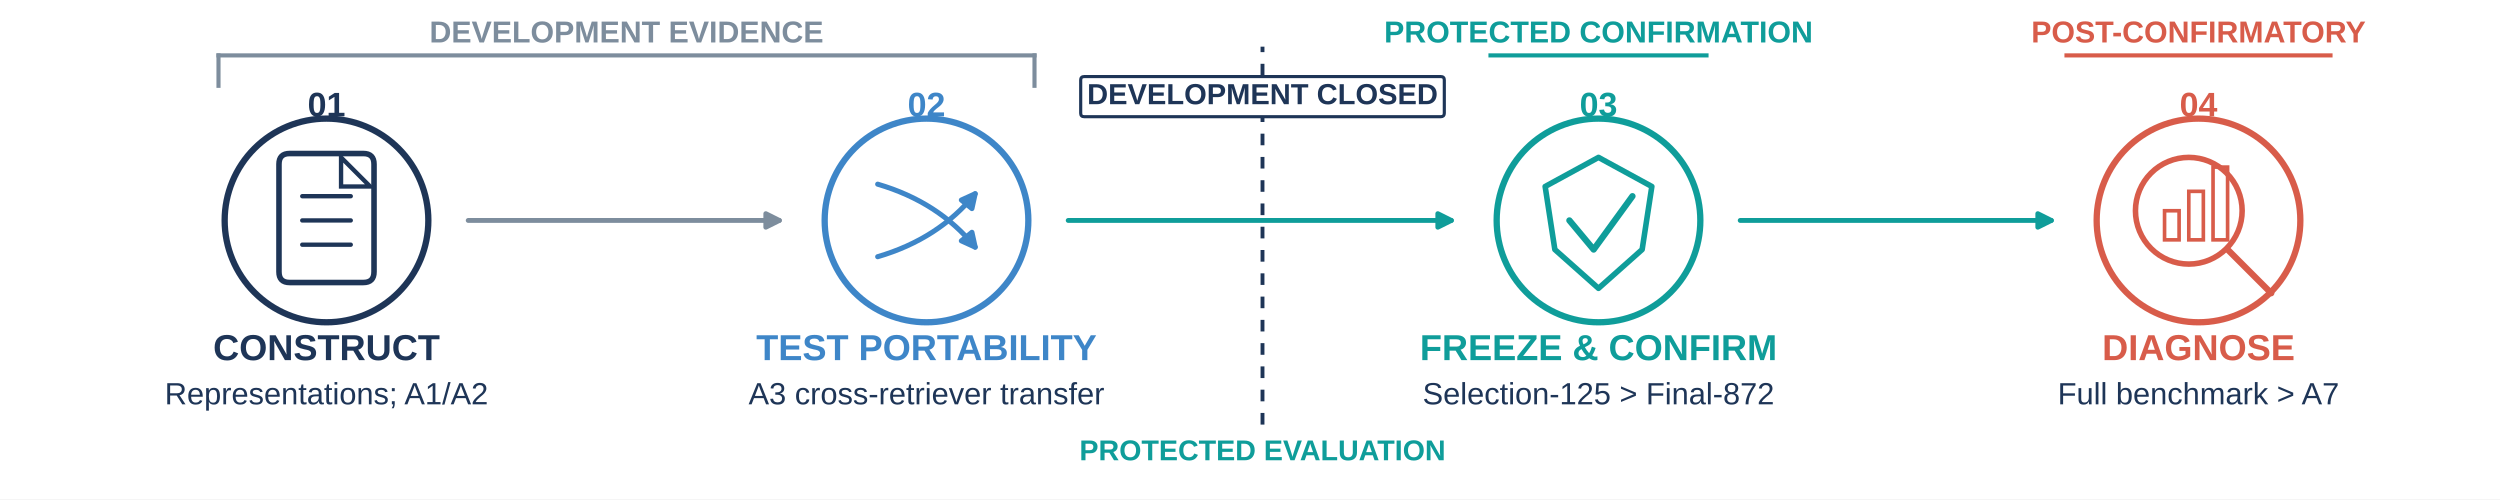
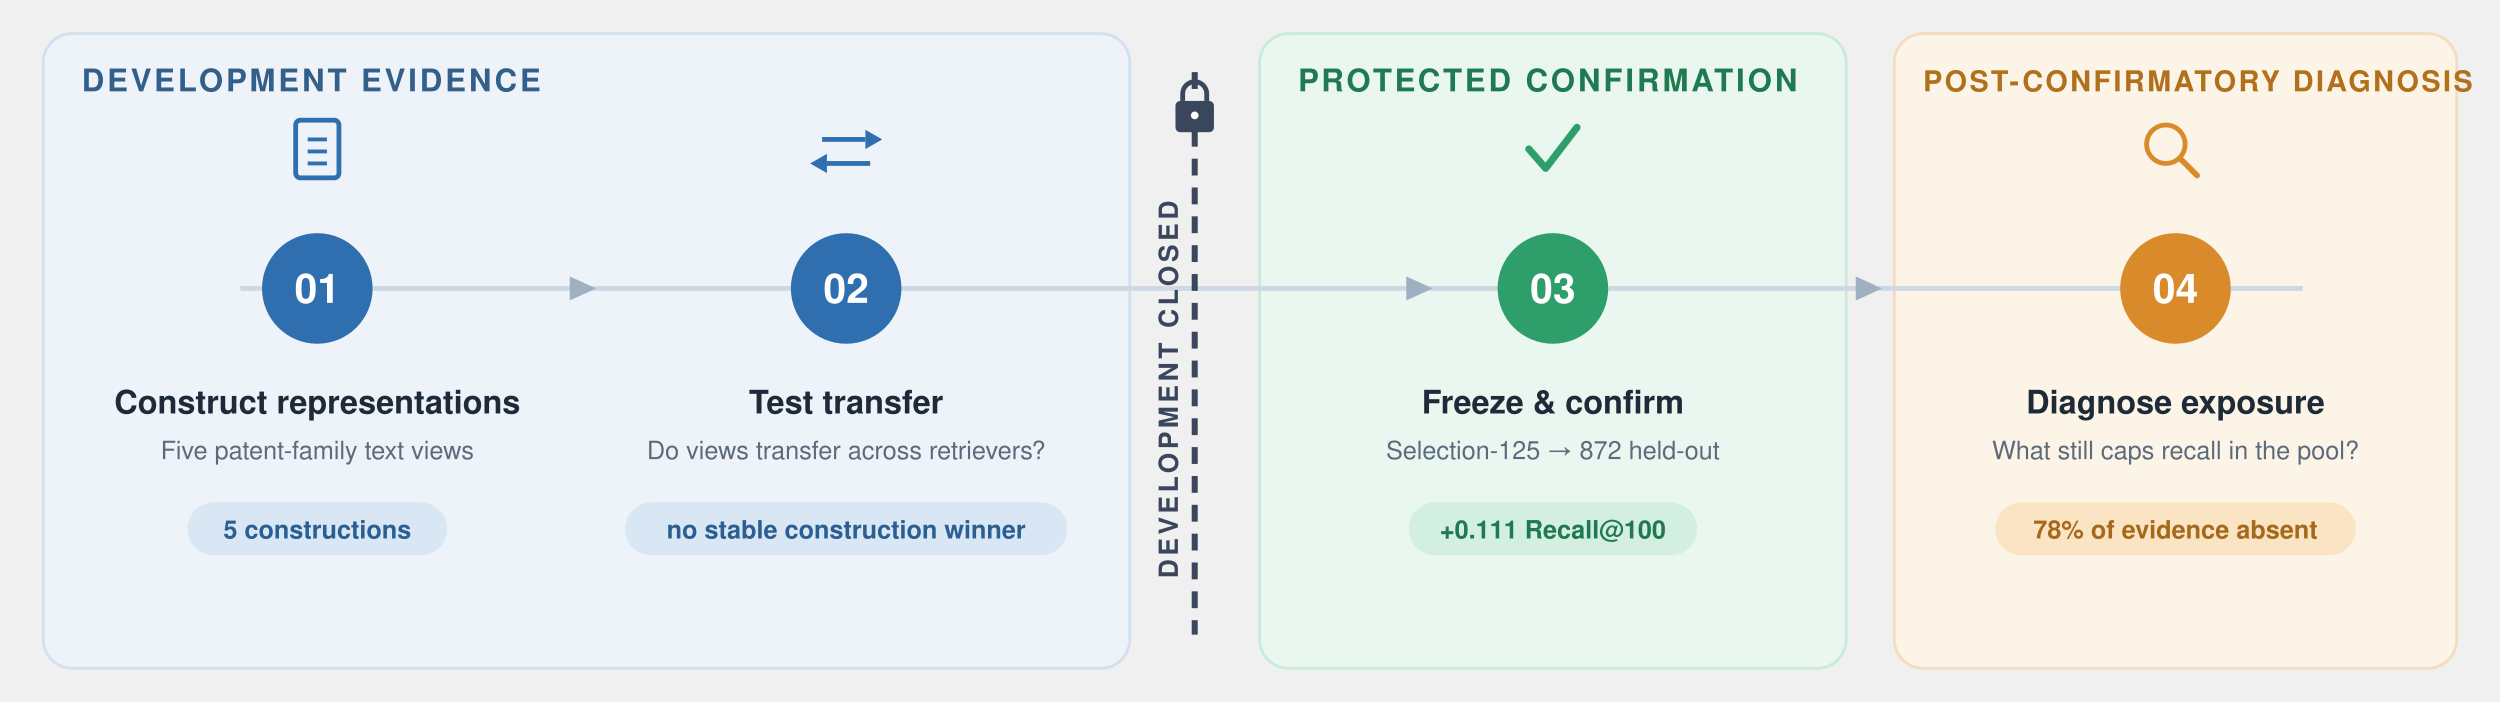
- <svg xmlns="http://www.w3.org/2000/svg" width="515.52pt" height="102.96pt" viewBox="0 0 515.52 102.96" version="1.1">
-   <defs>
-     <style type="text/css">*{stroke-linejoin: round; stroke-linecap: butt}</style>
-   </defs>
-   <g id="figure_1">
-     <g id="patch_1">
-       <path d="M 0 102.96 L 515.52 102.96 L 515.52 0 L 0 0 z " style="fill: #ffffff" />
-     </g>
-     <g id="axes_1">
-       <g id="patch_2">
-         <path d="M 96.547 45.457 Q 129.189 45.457 160.714 45.457 " clip-path="url(#p1fed629d98)" style="fill: none; stroke: #7d8d9d; stroke-linecap: round" />
-         <path d="M 157.914 44.057 L 160.714 45.457 L 157.914 46.857 z " clip-path="url(#p1fed629d98)" style="fill: #7d8d9d; stroke: #7d8d9d; stroke-linecap: round" />
-       </g>
-       <g id="patch_3">
-         <path d="M 220.271 45.457 Q 260.339 45.457 299.288 45.457 " clip-path="url(#p1fed629d98)" style="fill: none; stroke: #0f9d9a; stroke-linecap: round" />
-         <path d="M 296.488 44.057 L 299.288 45.457 L 296.488 46.857 z " clip-path="url(#p1fed629d98)" style="fill: #0f9d9a; stroke: #0f9d9a; stroke-linecap: round" />
-       </g>
-       <g id="patch_4">
-         <path d="M 358.843 45.457 Q 391.486 45.457 423.011 45.457 " clip-path="url(#p1fed629d98)" style="fill: none; stroke: #0f9d9a; stroke-linecap: round" />
-         <path d="M 420.211 44.057 L 423.011 45.457 L 420.211 46.857 z " clip-path="url(#p1fed629d98)" style="fill: #0f9d9a; stroke: #0f9d9a; stroke-linecap: round" />
-       </g>
-       <g id="line2d_1">
-         <path d="M 45.056 11.418 L 213.322 11.418 " clip-path="url(#p1fed629d98)" style="fill: none; stroke: #7d8d9d; stroke-width: 0.85; stroke-linecap: square" />
-       </g>
-       <g id="line2d_2">
-         <path d="M 45.056 11.418 L 45.056 17.689 " clip-path="url(#p1fed629d98)" style="fill: none; stroke: #7d8d9d; stroke-width: 0.85; stroke-linecap: square" />
-       </g>
-       <g id="line2d_3">
-         <path d="M 213.322 11.418 L 213.322 17.689 " clip-path="url(#p1fed629d98)" style="fill: none; stroke: #7d8d9d; stroke-width: 0.85; stroke-linecap: square" />
-       </g>
-       <g id="line2d_4">
-         <path d="M 307.353 11.418 L 351.894 11.418 " clip-path="url(#p1fed629d98)" style="fill: none; stroke: #0f9d9a; stroke-width: 0.85; stroke-linecap: square" />
-       </g>
-       <g id="line2d_5">
-         <path d="M 426.129 11.418 L 480.568 11.418 " clip-path="url(#p1fed629d98)" style="fill: none; stroke: #d85c4a; stroke-width: 0.85; stroke-linecap: square" />
-       </g>
-       <g id="line2d_6">
-         <path d="M 260.338 87.557 L 260.338 9.627 " clip-path="url(#p1fed629d98)" style="fill: none; stroke-dasharray: 2.4,2.4; stroke-dashoffset: 0; stroke: #1e3557; stroke-width: 0.8" />
-       </g>
-       <g id="AnnotationBbox_1">
-         <g id="patch_5">
-           <path d="M 67.327 66.457 C 72.896 66.457 78.238 64.244 82.176 60.306 C 86.114 56.368 88.327 51.026 88.327 45.457 C 88.327 39.888 86.114 34.546 82.176 30.608 C 78.238 26.67 72.896 24.457 67.327 24.457 C 61.758 24.457 56.416 26.67 52.478 30.608 C 48.54 34.546 46.327 39.888 46.327 45.457 C 46.327 51.026 48.54 56.368 52.478 60.306 C 56.416 64.244 61.758 66.457 67.327 66.457 z " style="fill: #ffffff; stroke: #1e3557; stroke-width: 1.3; stroke-linejoin: miter" />
-         </g>
-         <g id="patch_6">
-           <path d="M 59.727 58.257 L 74.927 58.257 Q 77.127 58.257 77.127 56.057 L 77.127 33.857 Q 77.127 31.657 74.927 31.657 L 59.727 31.657 Q 57.527 31.657 57.527 33.857 L 57.527 56.057 Q 57.527 58.257 59.727 58.257 L 59.727 58.257 z " style="fill: none; stroke: #1e3557; stroke-width: 1.15; stroke-linejoin: miter" />
-         </g>
-         <g id="patch_7">
-           <path d="M 70.327 32.457 L 76.327 38.457 L 70.327 38.457 L 70.327 32.457 z " style="fill: none; stroke: #1e3557; stroke-width: 0.9; stroke-linejoin: miter" />
-         </g>
-         <g id="line2d_7">
-           <path d="M 62.327 50.457 L 72.327 50.457 " style="fill: none; stroke: #1e3557; stroke-width: 0.9; stroke-linecap: round" />
-         </g>
-         <g id="line2d_8">
-           <path d="M 62.327 45.457 L 72.327 45.457 " style="fill: none; stroke: #1e3557; stroke-width: 0.9; stroke-linecap: round" />
-         </g>
-         <g id="line2d_9">
-           <path d="M 62.327 40.457 L 72.327 40.457 " style="fill: none; stroke: #1e3557; stroke-width: 0.9; stroke-linecap: round" />
-         </g>
-       </g>
-       <g id="text_1">
-         <text style="font-weight: 700; font-size: 7px; font-family: 'Arial', 'Liberation Sans', 'DejaVu Sans', sans-serif; text-anchor: middle; fill: #1e3557" x="67.327" y="23.979" transform="rotate(-0 67.32691 23.97881)">01</text>
-       </g>
-       <g id="text_2">
-         <text style="font-weight: 700; font-size: 7.45px; font-family: 'Arial', 'Liberation Sans', 'DejaVu Sans', sans-serif; text-anchor: middle; fill: #1e3557" x="67.327" y="74.257" transform="rotate(-0 67.32691 74.25738)">CONSTRUCT</text>
-       </g>
-       <g id="text_3">
-         <text style="font-size: 6.35px; font-family: 'Arial', 'Liberation Sans', 'DejaVu Sans', sans-serif; text-anchor: middle; fill: #1e3557" x="67.327" y="83.378" transform="rotate(-0 67.32691 83.37811)">Representations; A1/A2</text>
-       </g>
-       <g id="AnnotationBbox_2">
-         <g id="patch_8">
-           <path d="M 191.052 66.457 C 196.621 66.457 201.963 64.244 205.901 60.306 C 209.839 56.368 212.052 51.026 212.052 45.457 C 212.052 39.888 209.839 34.546 205.901 30.608 C 201.963 26.67 196.621 24.457 191.052 24.457 C 185.482 24.457 180.141 26.67 176.202 30.608 C 172.264 34.546 170.052 39.888 170.052 45.457 C 170.052 51.026 172.264 56.368 176.202 60.306 C 180.141 64.244 185.482 66.457 191.052 66.457 z " style="fill: #ffffff; stroke: #3e86c8; stroke-width: 1.3; stroke-linejoin: miter" />
-         </g>
-         <g id="patch_9">
-           <path d="M 180.985 52.935 Q 193.578 49.246 201.089 39.954 " style="fill: none; stroke: #3e86c8; stroke-width: 1.05; stroke-linecap: round" />
-           <path d="M 198.24 41.251 L 201.089 39.954 L 200.417 43.011 z " style="fill: #3e86c8; stroke: #3e86c8; stroke-width: 1.05; stroke-linecap: round" />
-         </g>
-         <g id="patch_10">
-           <path d="M 180.985 37.979 Q 193.578 41.668 201.089 50.96 " style="fill: none; stroke: #3e86c8; stroke-width: 1.05; stroke-linecap: round" />
-           <path d="M 200.417 47.902 L 201.089 50.96 L 198.24 49.662 z " style="fill: #3e86c8; stroke: #3e86c8; stroke-width: 1.05; stroke-linecap: round" />
-         </g>
-       </g>
-       <g id="text_4">
-         <text style="font-weight: 700; font-size: 7px; font-family: 'Arial', 'Liberation Sans', 'DejaVu Sans', sans-serif; text-anchor: middle; fill: #3e86c8" x="191.052" y="23.979" transform="rotate(-0 191.0517 23.97881)">02</text>
-       </g>
-       <g id="text_5">
-         <text style="font-weight: 700; font-size: 7.45px; font-family: 'Arial', 'Liberation Sans', 'DejaVu Sans', sans-serif; text-anchor: middle; fill: #3e86c8" x="191.052" y="74.257" transform="rotate(-0 191.0517 74.25738)">TEST PORTABILITY</text>
-       </g>
-       <g id="text_6">
-         <text style="font-size: 6.35px; font-family: 'Arial', 'Liberation Sans', 'DejaVu Sans', sans-serif; text-anchor: middle; fill: #1e3557" x="191.052" y="83.378" transform="rotate(-0 191.0517 83.37811)">A3 cross-retriever transfer</text>
-       </g>
-       <g id="AnnotationBbox_3">
-         <g id="patch_11">
-           <path d="M 329.623 66.457 C 335.193 66.457 340.535 64.244 344.473 60.306 C 348.411 56.368 350.623 51.026 350.623 45.457 C 350.623 39.888 348.411 34.546 344.473 30.608 C 340.535 26.67 335.193 24.457 329.623 24.457 C 324.054 24.457 318.712 26.67 314.774 30.608 C 310.836 34.546 308.623 39.888 308.623 45.457 C 308.623 51.026 310.836 56.368 314.774 60.306 C 318.712 64.244 324.054 66.457 329.623 66.457 z " style="fill: #ffffff; stroke: #0f9d9a; stroke-width: 1.3; stroke-linejoin: miter" />
-         </g>
-         <g id="patch_12">
-           <path d="M 329.623 32.457 L 340.623 38.457 L 338.623 51.457 L 329.623 59.457 L 320.623 51.457 L 318.623 38.457 L 329.623 32.457 z " style="fill: none; stroke: #0f9d9a; stroke-width: 1.15" />
-         </g>
-         <g id="line2d_10">
-           <path d="M 323.623 45.457 L 328.623 51.457 L 336.623 40.457 " style="fill: none; stroke: #0f9d9a; stroke-width: 1.3; stroke-linecap: round" />
-         </g>
-       </g>
-       <g id="text_7">
-         <text style="font-weight: 700; font-size: 7px; font-family: 'Arial', 'Liberation Sans', 'DejaVu Sans', sans-serif; text-anchor: middle; fill: #0f9d9a" x="329.623" y="23.979" transform="rotate(-0 329.6235 23.97881)">03</text>
-       </g>
-       <g id="text_8">
-         <text style="font-weight: 700; font-size: 7.45px; font-family: 'Arial', 'Liberation Sans', 'DejaVu Sans', sans-serif; text-anchor: middle; fill: #0f9d9a" x="329.623" y="74.257" transform="rotate(-0 329.6235 74.25738)">FREEZE &amp; CONFIRM</text>
-       </g>
-       <g id="text_9">
-         <text style="font-size: 6.35px; font-family: 'Arial', 'Liberation Sans', 'DejaVu Sans', sans-serif; text-anchor: middle; fill: #1e3557" x="329.623" y="83.378" transform="rotate(-0 329.6235 83.37811)">Selection-125  &gt;  Final-872</text>
-       </g>
-       <g id="AnnotationBbox_4">
-         <g id="patch_13">
-           <path d="M 453.348 66.457 C 458.918 66.457 464.259 64.244 468.198 60.306 C 472.136 56.368 474.348 51.026 474.348 45.457 C 474.348 39.888 472.136 34.546 468.198 30.608 C 464.259 26.67 458.918 24.457 453.348 24.457 C 447.779 24.457 442.437 26.67 438.499 30.608 C 434.561 34.546 432.348 39.888 432.348 45.457 C 432.348 51.026 434.561 56.368 438.499 60.306 C 442.437 64.244 447.779 66.457 453.348 66.457 z " style="fill: #ffffff; stroke: #d85c4a; stroke-width: 1.3; stroke-linejoin: miter" />
-         </g>
-         <g id="patch_14">
-           <path d="M 451.348 54.457 C 454.266 54.457 457.064 53.298 459.126 51.235 C 461.189 49.172 462.348 46.374 462.348 43.457 C 462.348 40.54 461.189 37.741 459.126 35.679 C 457.064 33.616 454.266 32.457 451.348 32.457 C 448.431 32.457 445.633 33.616 443.57 35.679 C 441.507 37.741 440.348 40.54 440.348 43.457 C 440.348 46.374 441.507 49.172 443.57 51.235 C 445.633 53.298 448.431 54.457 451.348 54.457 L 451.348 54.457 z " style="fill: none; stroke: #d85c4a; stroke-width: 1.15; stroke-linejoin: miter" />
-         </g>
-         <g id="line2d_11">
-           <path d="M 459.348 51.457 L 468.348 60.457 " style="fill: none; stroke: #d85c4a; stroke-width: 1.3; stroke-linecap: round" />
-         </g>
-         <g id="patch_15">
-           <path d="M 446.348 49.457 L 449.348 49.457 L 449.348 43.457 L 446.348 43.457 L 446.348 49.457 z " style="fill: none; stroke: #d85c4a; stroke-width: 0.75; stroke-linejoin: miter" />
-         </g>
-         <g id="patch_16">
-           <path d="M 451.348 49.457 L 454.348 49.457 L 454.348 39.457 L 451.348 39.457 L 451.348 49.457 z " style="fill: none; stroke: #d85c4a; stroke-width: 0.75; stroke-linejoin: miter" />
-         </g>
-         <g id="patch_17">
-           <path d="M 456.348 49.457 L 459.348 49.457 L 459.348 34.457 L 456.348 34.457 L 456.348 49.457 z " style="fill: none; stroke: #d85c4a; stroke-width: 0.75; stroke-linejoin: miter" />
-         </g>
-       </g>
-       <g id="text_10">
-         <text style="font-weight: 700; font-size: 7px; font-family: 'Arial', 'Liberation Sans', 'DejaVu Sans', sans-serif; text-anchor: middle; fill: #d85c4a" x="453.348" y="23.979" transform="rotate(-0 453.3483 23.97881)">04</text>
-       </g>
-       <g id="text_11">
-         <text style="font-weight: 700; font-size: 7.45px; font-family: 'Arial', 'Liberation Sans', 'DejaVu Sans', sans-serif; text-anchor: middle; fill: #d85c4a" x="453.348" y="74.257" transform="rotate(-0 453.3483 74.25738)">DIAGNOSE</text>
-       </g>
-       <g id="text_12">
-         <text style="font-size: 6.35px; font-family: 'Arial', 'Liberation Sans', 'DejaVu Sans', sans-serif; text-anchor: middle; fill: #1e3557" x="453.348" y="83.378" transform="rotate(-0 453.3483 83.37811)">Full benchmark  &gt;  A7</text>
-       </g>
-       <g id="text_13">
-         <text style="font-weight: 700; font-size: 6.25px; font-family: 'Arial', 'Liberation Sans', 'DejaVu Sans', sans-serif; text-anchor: middle; fill: #7d8d9d" x="129.189" y="8.759" transform="rotate(-0 129.1893 8.759328)">DEVELOPMENT EVIDENCE</text>
-       </g>
-       <g id="text_14">
-         <text style="font-weight: 700; font-size: 6.25px; font-family: 'Arial', 'Liberation Sans', 'DejaVu Sans', sans-serif; text-anchor: middle; fill: #0f9d9a" x="329.623" y="8.759" transform="rotate(-0 329.6235 8.759328)">PROTECTED CONFIRMATION</text>
-       </g>
-       <g id="text_15">
-         <text style="font-weight: 700; font-size: 6.25px; font-family: 'Arial', 'Liberation Sans', 'DejaVu Sans', sans-serif; text-anchor: middle; fill: #d85c4a" x="453.348" y="8.759" transform="rotate(-0 453.3483 8.759328)">POST-CONFIRMATORY</text>
-       </g>
-       <g id="text_16">
-         <g id="patch_18">
-           <path d="M 223.567 24.063 L 297.108 24.063 Q 297.828 24.063 297.828 23.343 L 297.828 16.512 Q 297.828 15.792 297.108 15.792 L 223.567 15.792 Q 222.847 15.792 222.847 16.512 L 222.847 23.343 Q 222.847 24.063 223.567 24.063 z " style="fill: #ffffff; stroke: #1e3557; stroke-width: 0.65; stroke-linejoin: miter" />
-         </g>
-         <text style="font-weight: 700; font-size: 6px; font-family: 'Arial', 'Liberation Sans', 'DejaVu Sans', sans-serif; text-anchor: middle; fill: #1e3557" x="260.338" y="21.481" transform="rotate(-0 260.3376 21.48064)">DEVELOPMENT CLOSED</text>
-       </g>
-       <g id="text_17">
-         <text style="font-weight: 700; font-size: 5.9px; font-family: 'Arial', 'Liberation Sans', 'DejaVu Sans', sans-serif; text-anchor: middle; fill: #0f9d9a" x="260.338" y="94.906" transform="rotate(-0 260.3376 94.90643)">PROTECTED EVALUATION</text>
-       </g>
-     </g>
-   </g>
-   <defs>
-     <clipPath id="p1fed629d98">
-       <rect x="12.888" y="5.148" width="494.899" height="89.575" />
-     </clipPath>
-   </defs>
+ <svg xmlns="http://www.w3.org/2000/svg" viewBox="0 0 1040 292" font-family="Helvetica, Arial, sans-serif">
+   <rect x="18" y="14" width="452" height="264" rx="12" fill="#eef3f9" stroke="#d3e0ee" stroke-width="1.2" />
+   <rect x="524" y="14" width="244" height="264" rx="12" fill="#e9f7f0" stroke="#c9ebda" stroke-width="1.2" />
+   <rect x="788" y="14" width="234" height="264" rx="12" fill="#fdf4e8" stroke="#f2ddbd" stroke-width="1.2" />
+   <text x="34" y="38" font-size="13" font-weight="bold" letter-spacing="1.2" fill="#33608a">DEVELOPMENT EVIDENCE</text>
+   <text x="540" y="38" font-size="13" font-weight="bold" letter-spacing="1.2" fill="#1f7a51">PROTECTED CONFIRMATION</text>
+   <text x="800" y="38" font-size="12" font-weight="bold" letter-spacing="1" fill="#b0701c">POST-CONFIRMATORY DIAGNOSIS</text>
+   <line x1="100" y1="120" x2="958" y2="120" stroke="#cdd8e4" stroke-width="2" />
+   <polygon points="237,115 248,120 237,125" fill="#9fb0c3" />
+   <polygon points="585,115 596,120 585,125" fill="#9fb0c3" />
+   <polygon points="772,115 783,120 772,125" fill="#9fb0c3" />
+   <line x1="497" y1="30" x2="497" y2="264" stroke="#3a465c" stroke-width="2.5" stroke-dasharray="7,5" />
+   <rect x="489" y="42" width="16" height="13" rx="2" fill="#3a465c" />
+   <path d="M492,42 v-3 a5,5 0 0 1 10,0 v3" fill="none" stroke="#3a465c" stroke-width="2" />
+   <circle cx="497" cy="48" r="1.6" fill="#ffffff" />
+   <text x="490" y="162" font-size="11" font-weight="bold" letter-spacing="1.5" fill="#3a465c" text-anchor="middle" transform="rotate(-90 490 162)">DEVELOPMENT CLOSED</text>
+   <rect x="123" y="50" width="18" height="24" rx="2" fill="none" stroke="#2f6fb0" stroke-width="2" />
+   <line x1="128" y1="58" x2="136" y2="58" stroke="#2f6fb0" stroke-width="1.6" />
+   <line x1="128" y1="63" x2="136" y2="63" stroke="#2f6fb0" stroke-width="1.6" />
+   <line x1="128" y1="68" x2="136" y2="68" stroke="#2f6fb0" stroke-width="1.6" />
+   <circle cx="132" cy="120" r="23" fill="#2f6fb0" />
+   <text x="132" y="126" font-size="17" font-weight="bold" fill="#ffffff" text-anchor="middle">01</text>
+   <text x="132" y="172" font-size="13.5" font-weight="bold" fill="#1e2a38" text-anchor="middle">Construct representations</text>
+   <text x="132" y="191" font-size="10.5" fill="#5c6b7c" text-anchor="middle">Five patent-family text views</text>
+   <rect x="78" y="209" width="108" height="22" rx="11" fill="#d9e6f4" />
+   <text x="132" y="224" font-size="10.5" font-weight="bold" fill="#295f92" text-anchor="middle">5 constructions</text>
+   <line x1="342" y1="58" x2="360" y2="58" stroke="#2f6fb0" stroke-width="2" />
+   <polygon points="360,54 367,58 360,62" fill="#2f6fb0" />
+   <line x1="362" y1="68" x2="344" y2="68" stroke="#2f6fb0" stroke-width="2" />
+   <polygon points="344,64 337,68 344,72" fill="#2f6fb0" />
+   <circle cx="352" cy="120" r="23" fill="#2f6fb0" />
+   <text x="352" y="126" font-size="17" font-weight="bold" fill="#ffffff" text-anchor="middle">02</text>
+   <text x="352" y="172" font-size="13.5" font-weight="bold" fill="#1e2a38" text-anchor="middle">Test transfer</text>
+   <text x="352" y="191" font-size="10.5" fill="#5c6b7c" text-anchor="middle">Do views transfer across retrievers?</text>
+   <rect x="260" y="209" width="184" height="22" rx="11" fill="#d9e6f4" />
+   <text x="352" y="224" font-size="10.5" font-weight="bold" fill="#295f92" text-anchor="middle">no stable construction winner</text>
+   <path d="M636,62 L643,70 L656,53" fill="none" stroke="#2e9e6b" stroke-width="3" stroke-linecap="round" stroke-linejoin="round" />
+   <circle cx="646" cy="120" r="23" fill="#2e9e6b" />
+   <text x="646" y="126" font-size="17" font-weight="bold" fill="#ffffff" text-anchor="middle">03</text>
+   <text x="646" y="172" font-size="13.5" font-weight="bold" fill="#1e2a38" text-anchor="middle">Freeze &amp; confirm</text>
+   <text x="646" y="191" font-size="10.5" fill="#5c6b7c" text-anchor="middle">Selection-125 → 872 held-out</text>
+   <rect x="586" y="209" width="120" height="22" rx="11" fill="#d3efe1" />
+   <text x="646" y="224" font-size="10.5" font-weight="bold" fill="#1f7a51" text-anchor="middle">+0.111 Recall@100</text>
+   <circle cx="901" cy="60" r="8" fill="none" stroke="#d98a2b" stroke-width="2" />
+   <line x1="907" y1="66" x2="914" y2="73" stroke="#d98a2b" stroke-width="2.4" stroke-linecap="round" />
+   <circle cx="905" cy="120" r="23" fill="#d98a2b" />
+   <text x="905" y="126" font-size="17" font-weight="bold" fill="#ffffff" text-anchor="middle">04</text>
+   <text x="905" y="172" font-size="13.5" font-weight="bold" fill="#1e2a38" text-anchor="middle">Diagnose exposure</text>
+   <text x="905" y="191" font-size="10.5" fill="#5c6b7c" text-anchor="middle">What still caps recall in the pool?</text>
+   <rect x="830" y="209" width="150" height="22" rx="11" fill="#fae4c4" />
+   <text x="905" y="224" font-size="10.5" font-weight="bold" fill="#a5691a" text-anchor="middle">78% of evidence absent</text>
</svg>
